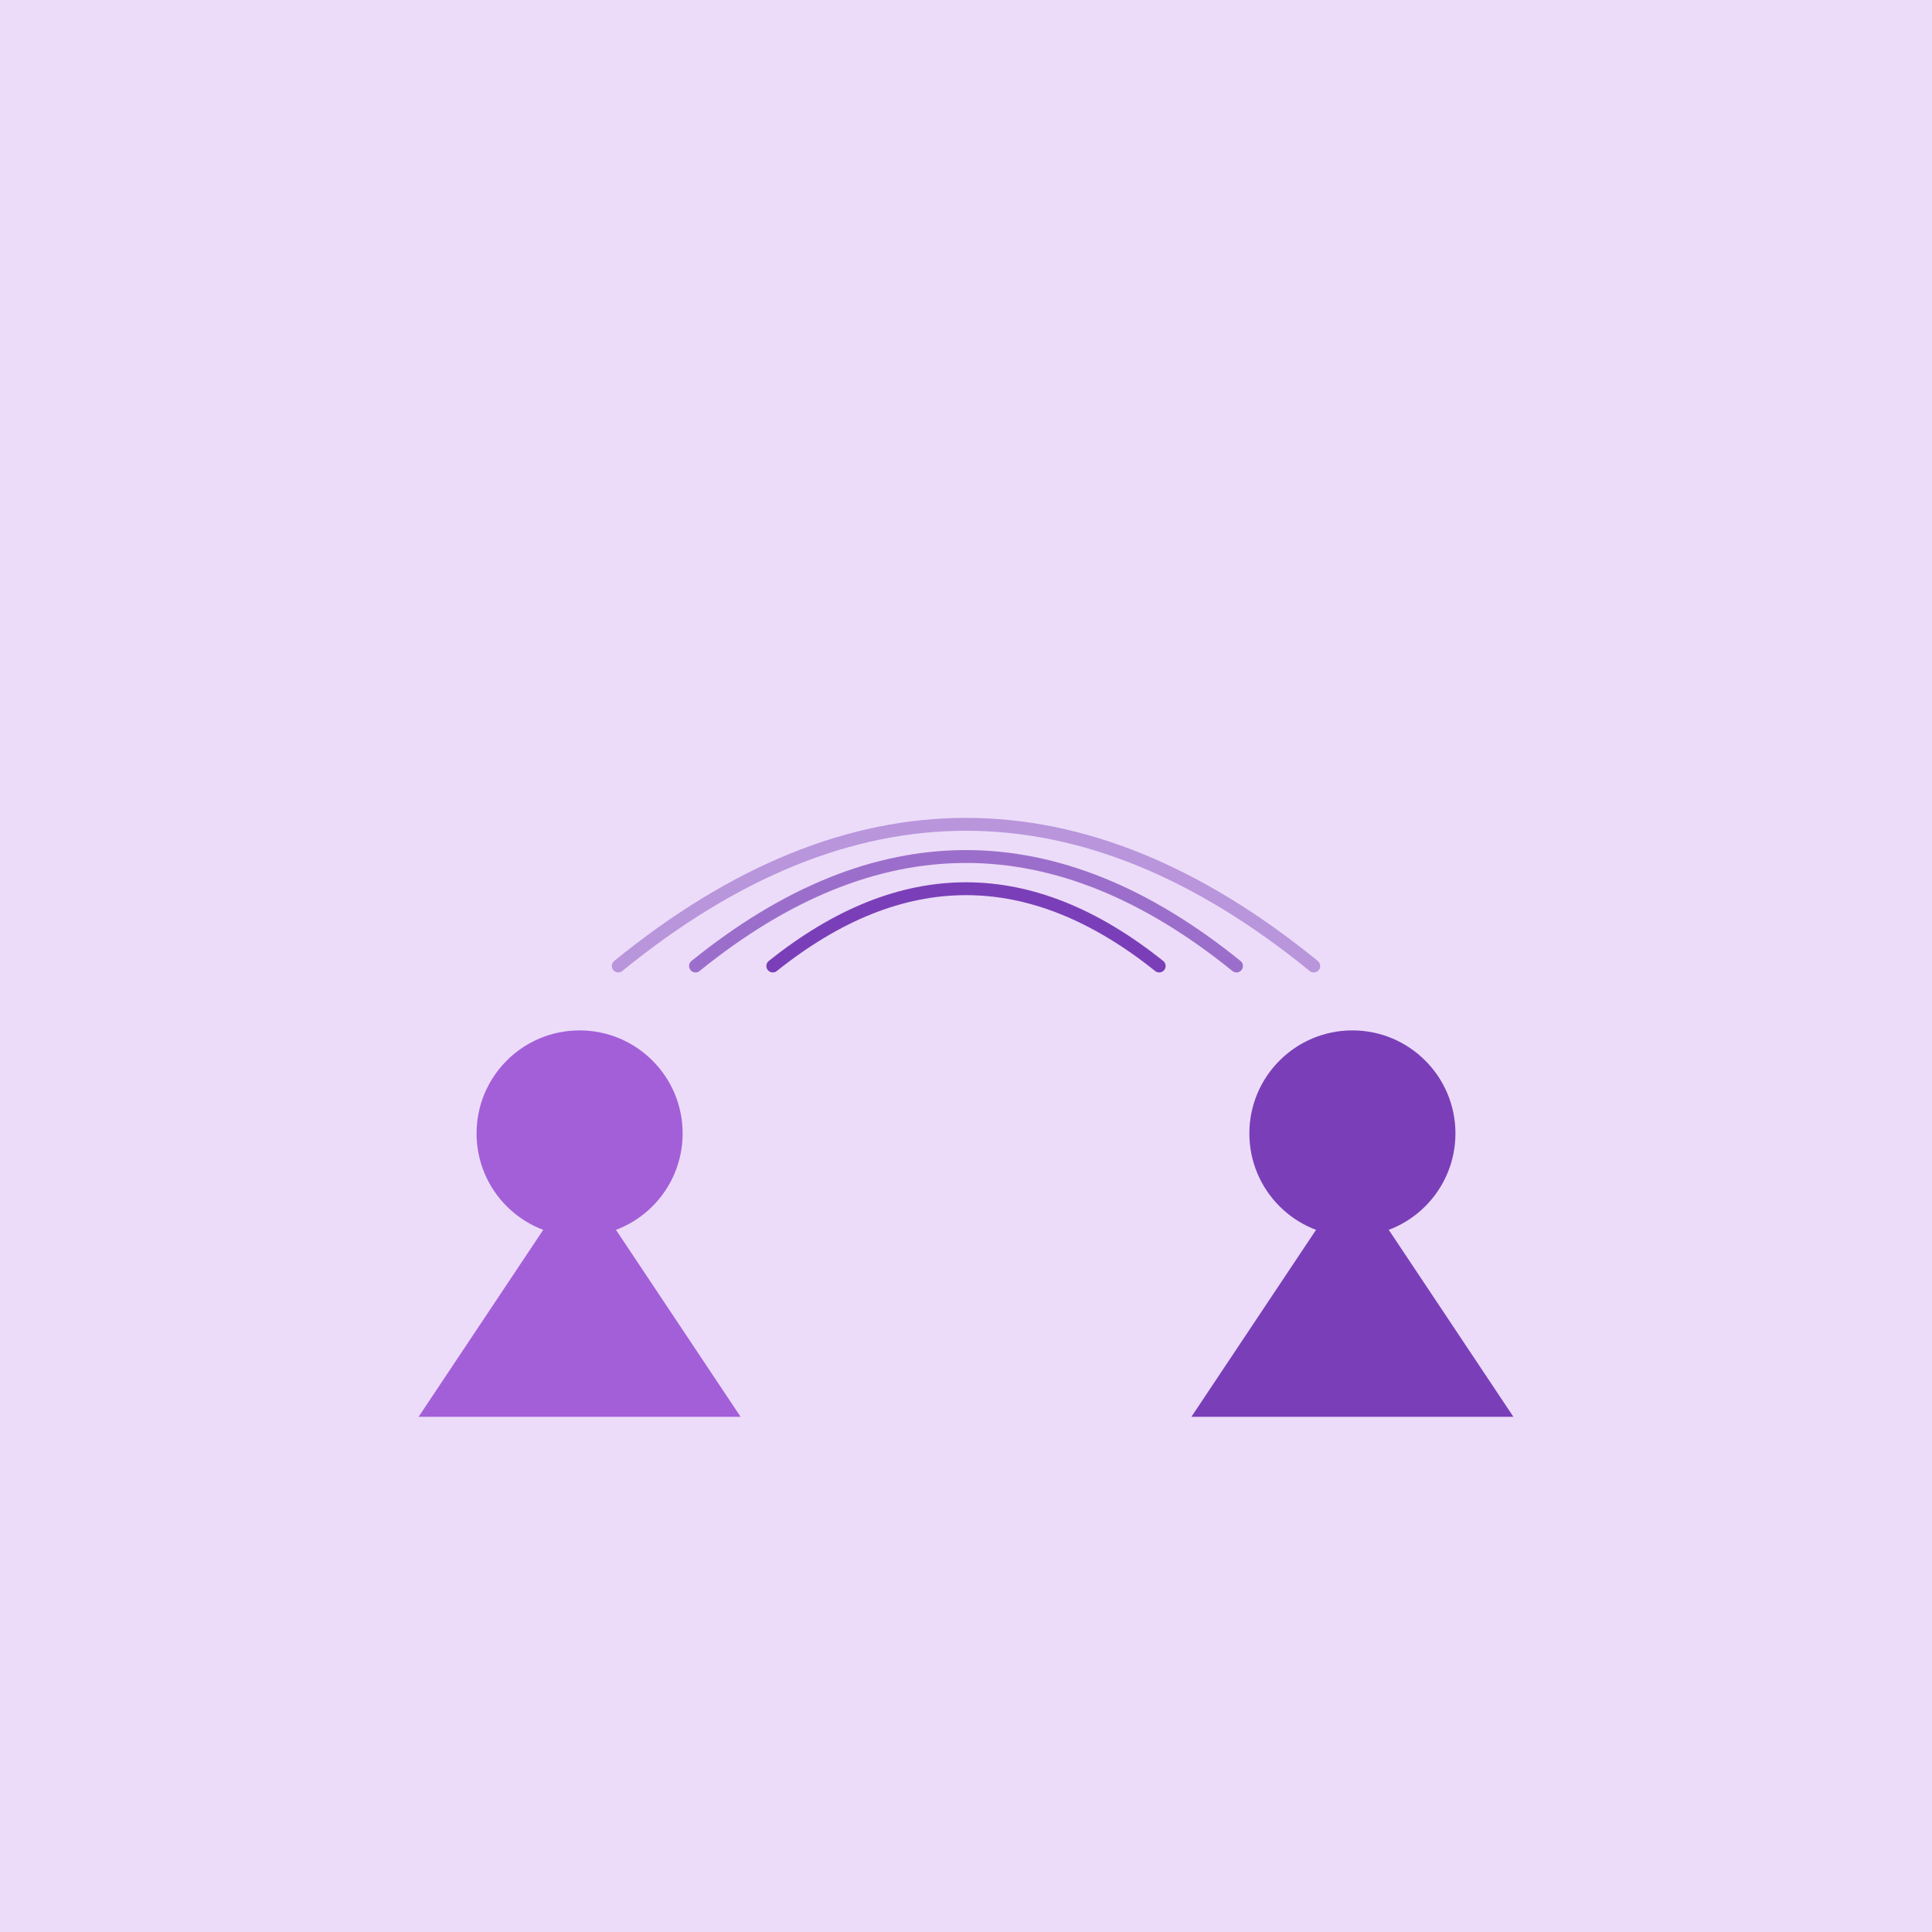
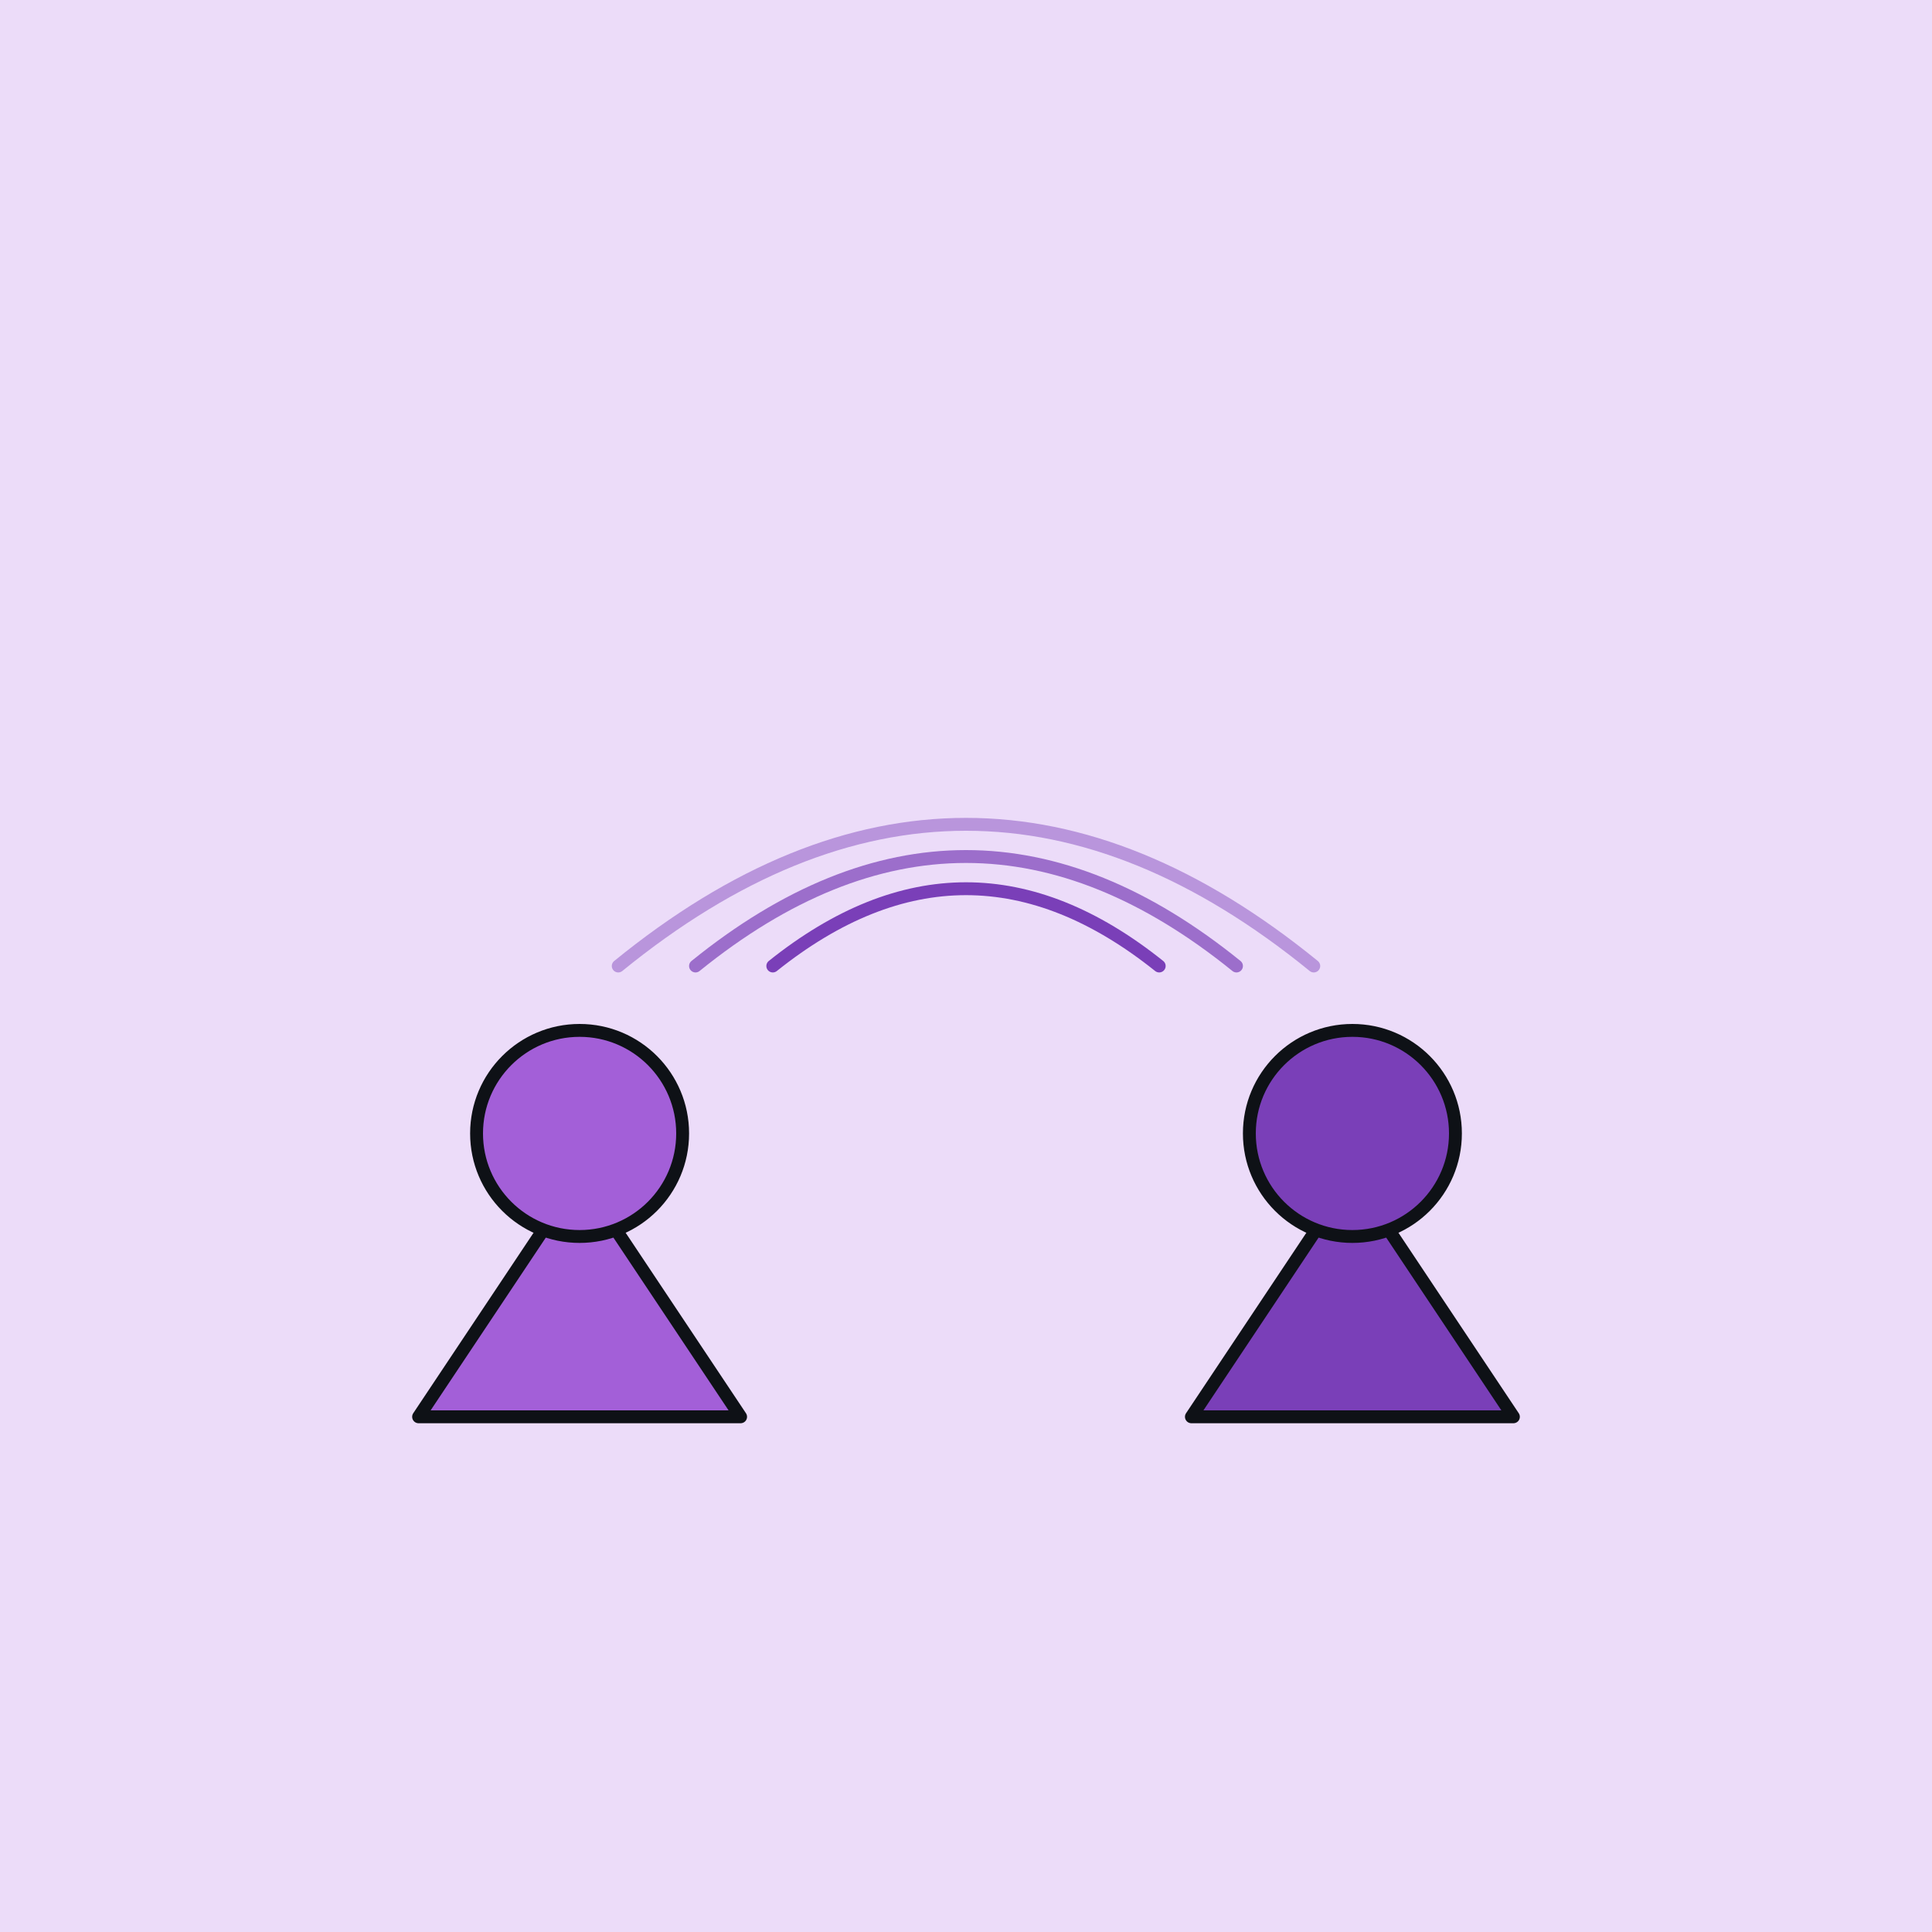
<svg xmlns="http://www.w3.org/2000/svg" viewBox="0 0 300 300" width="300" height="300" role="img" aria-label="Two mirrored human silhouettes with thought ripples between them">
  <rect width="300" height="300" fill="#ECDCF9" />
  <g fill="none" stroke="#7A3FB8" stroke-width="2" stroke-linecap="round">
    <path d="M 120 150 Q 150 126 180 150" />
    <path d="M 108 150 Q 150 116 192 150" opacity="0.7" />
-     <path d="M  96 150 Q 150 106 204 150" opacity="0.45" />
+     <path d="M 96 150 Q 150 106 204 150" opacity="0.45" />
  </g>
-   <g>
+   <g stroke="#0E1116" stroke-width="2" stroke-linejoin="round">
    <path d="M 85 190 L 95 190 L 115 220 L 65 220 Z" fill="#A35FD8" />
    <circle cx="90" cy="176" r="16" fill="#A35FD8" />
  </g>
-   <g>
+   <g stroke="#0E1116" stroke-width="2" stroke-linejoin="round">
    <path d="M 205 190 L 215 190 L 235 220 L 185 220 Z" fill="#7A3FB8" />
    <circle cx="210" cy="176" r="16" fill="#7A3FB8" />
  </g>
</svg>
